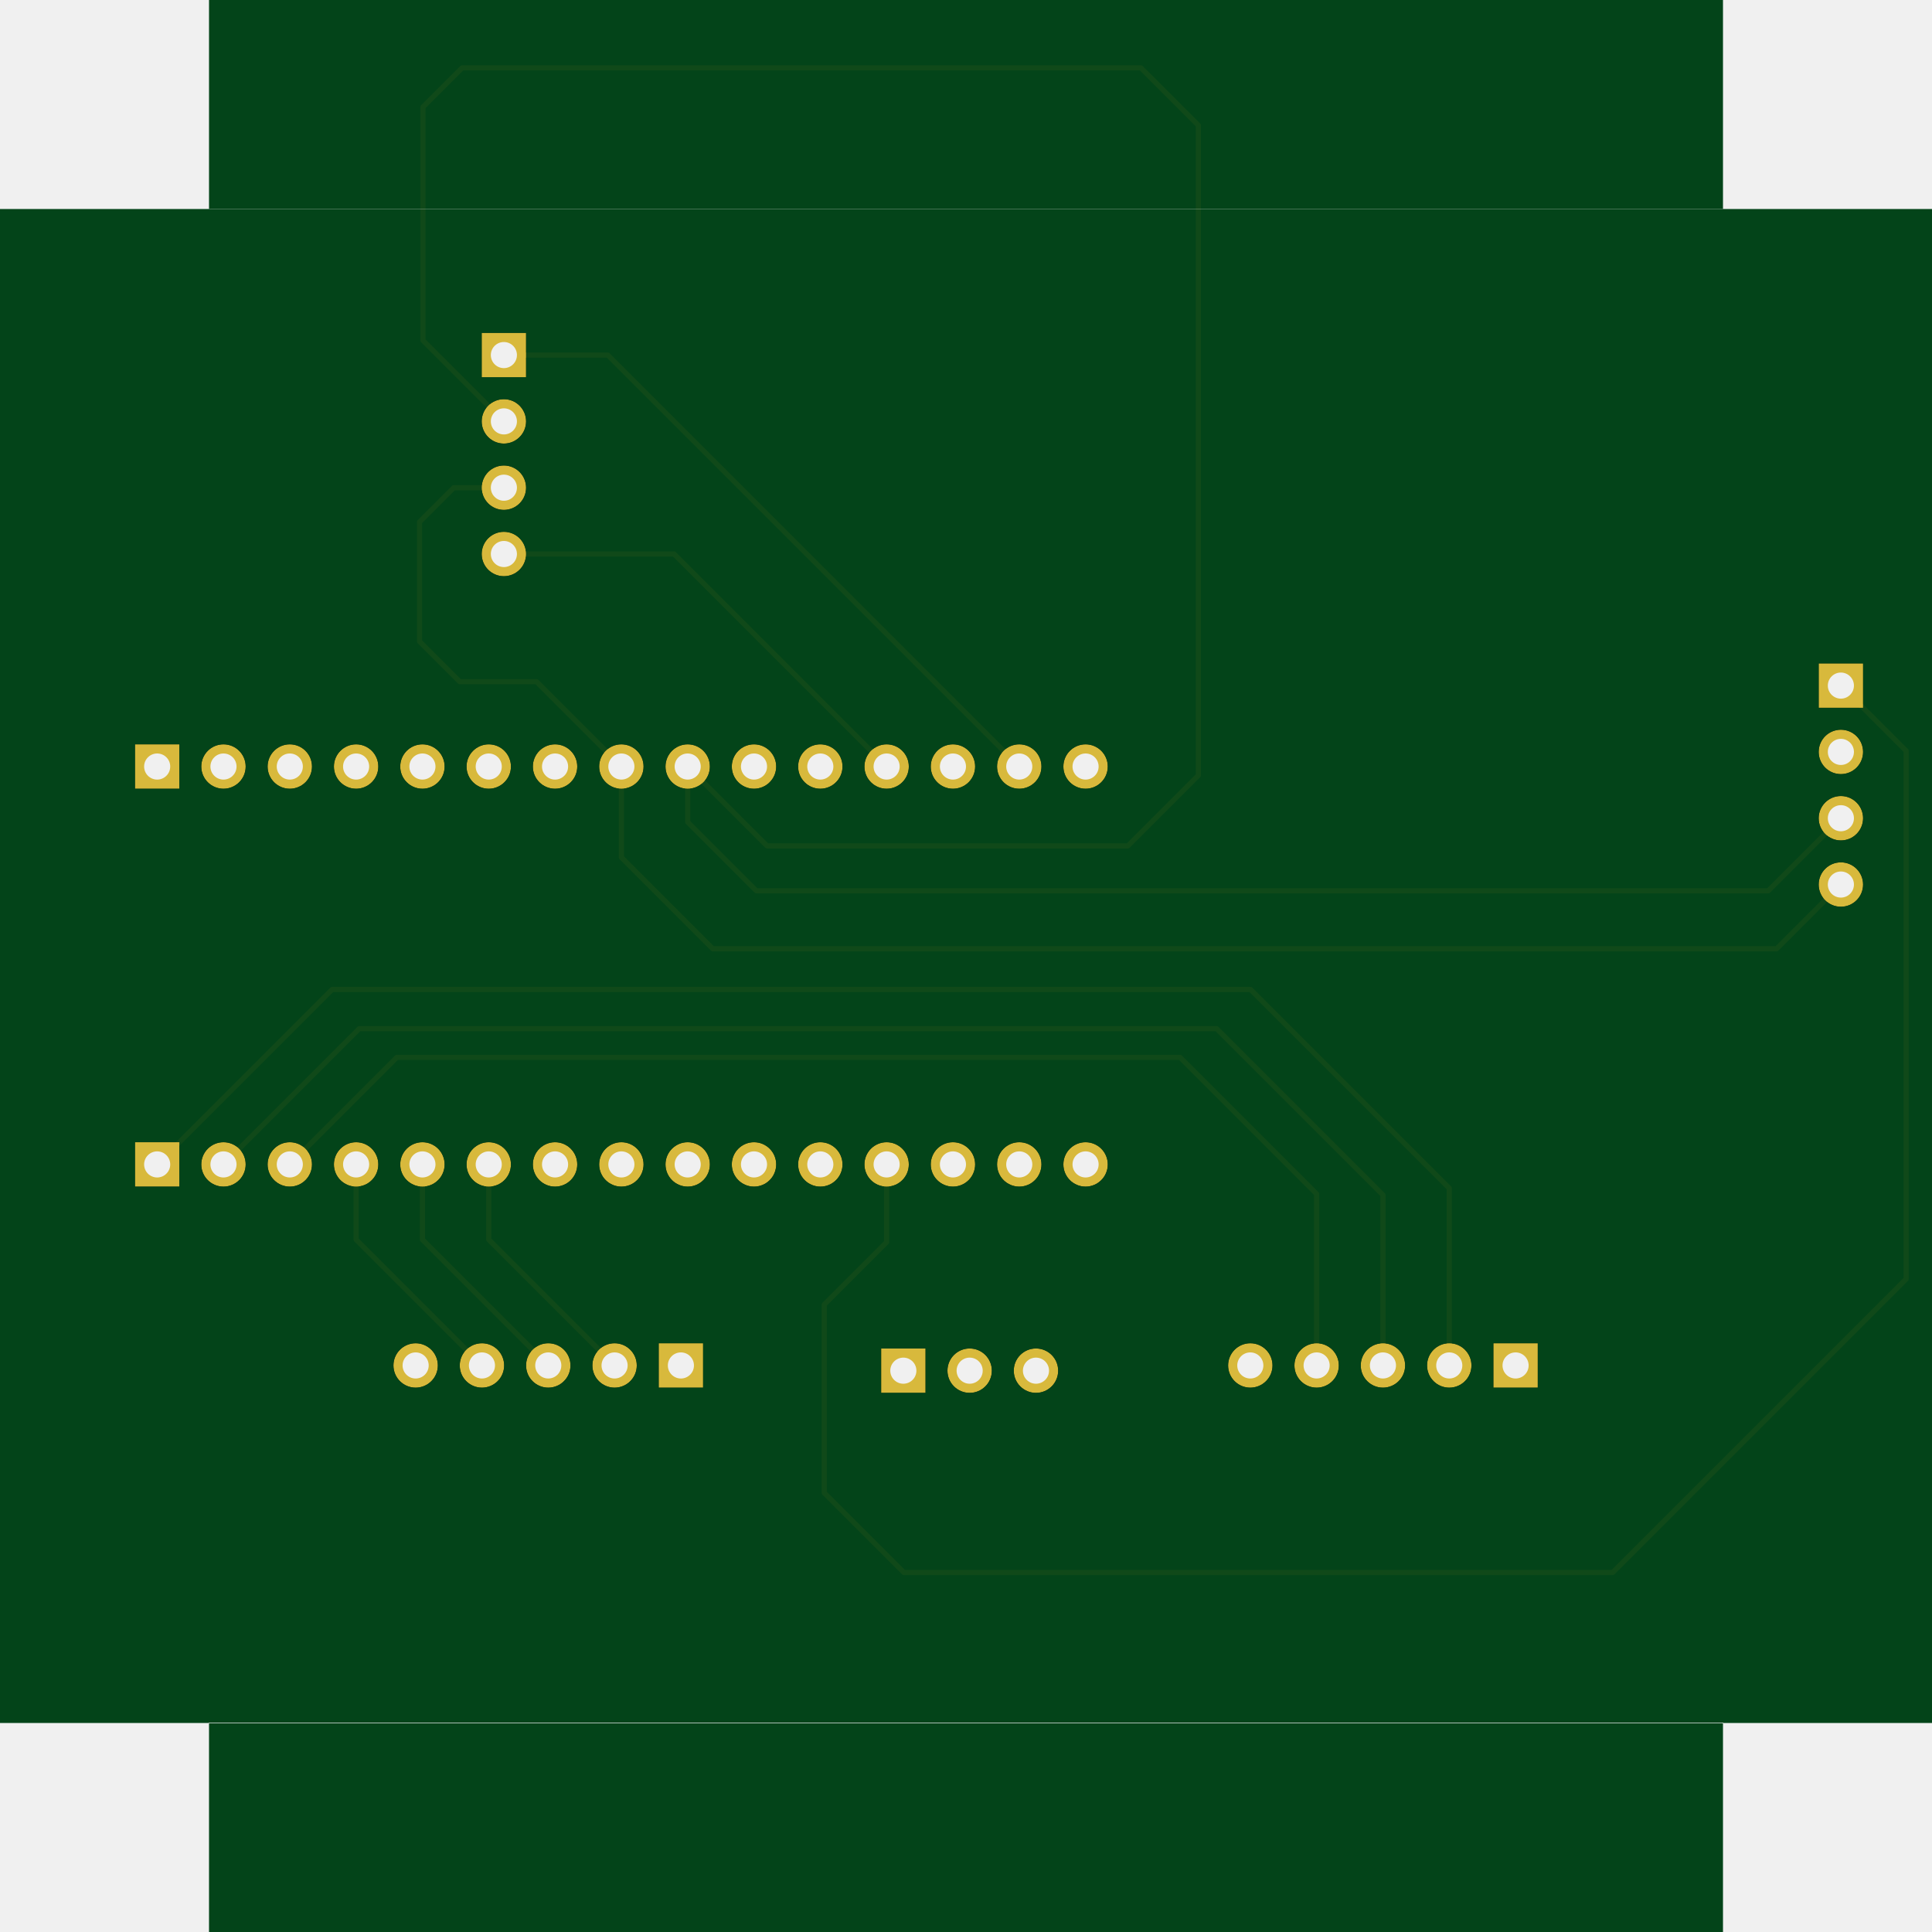
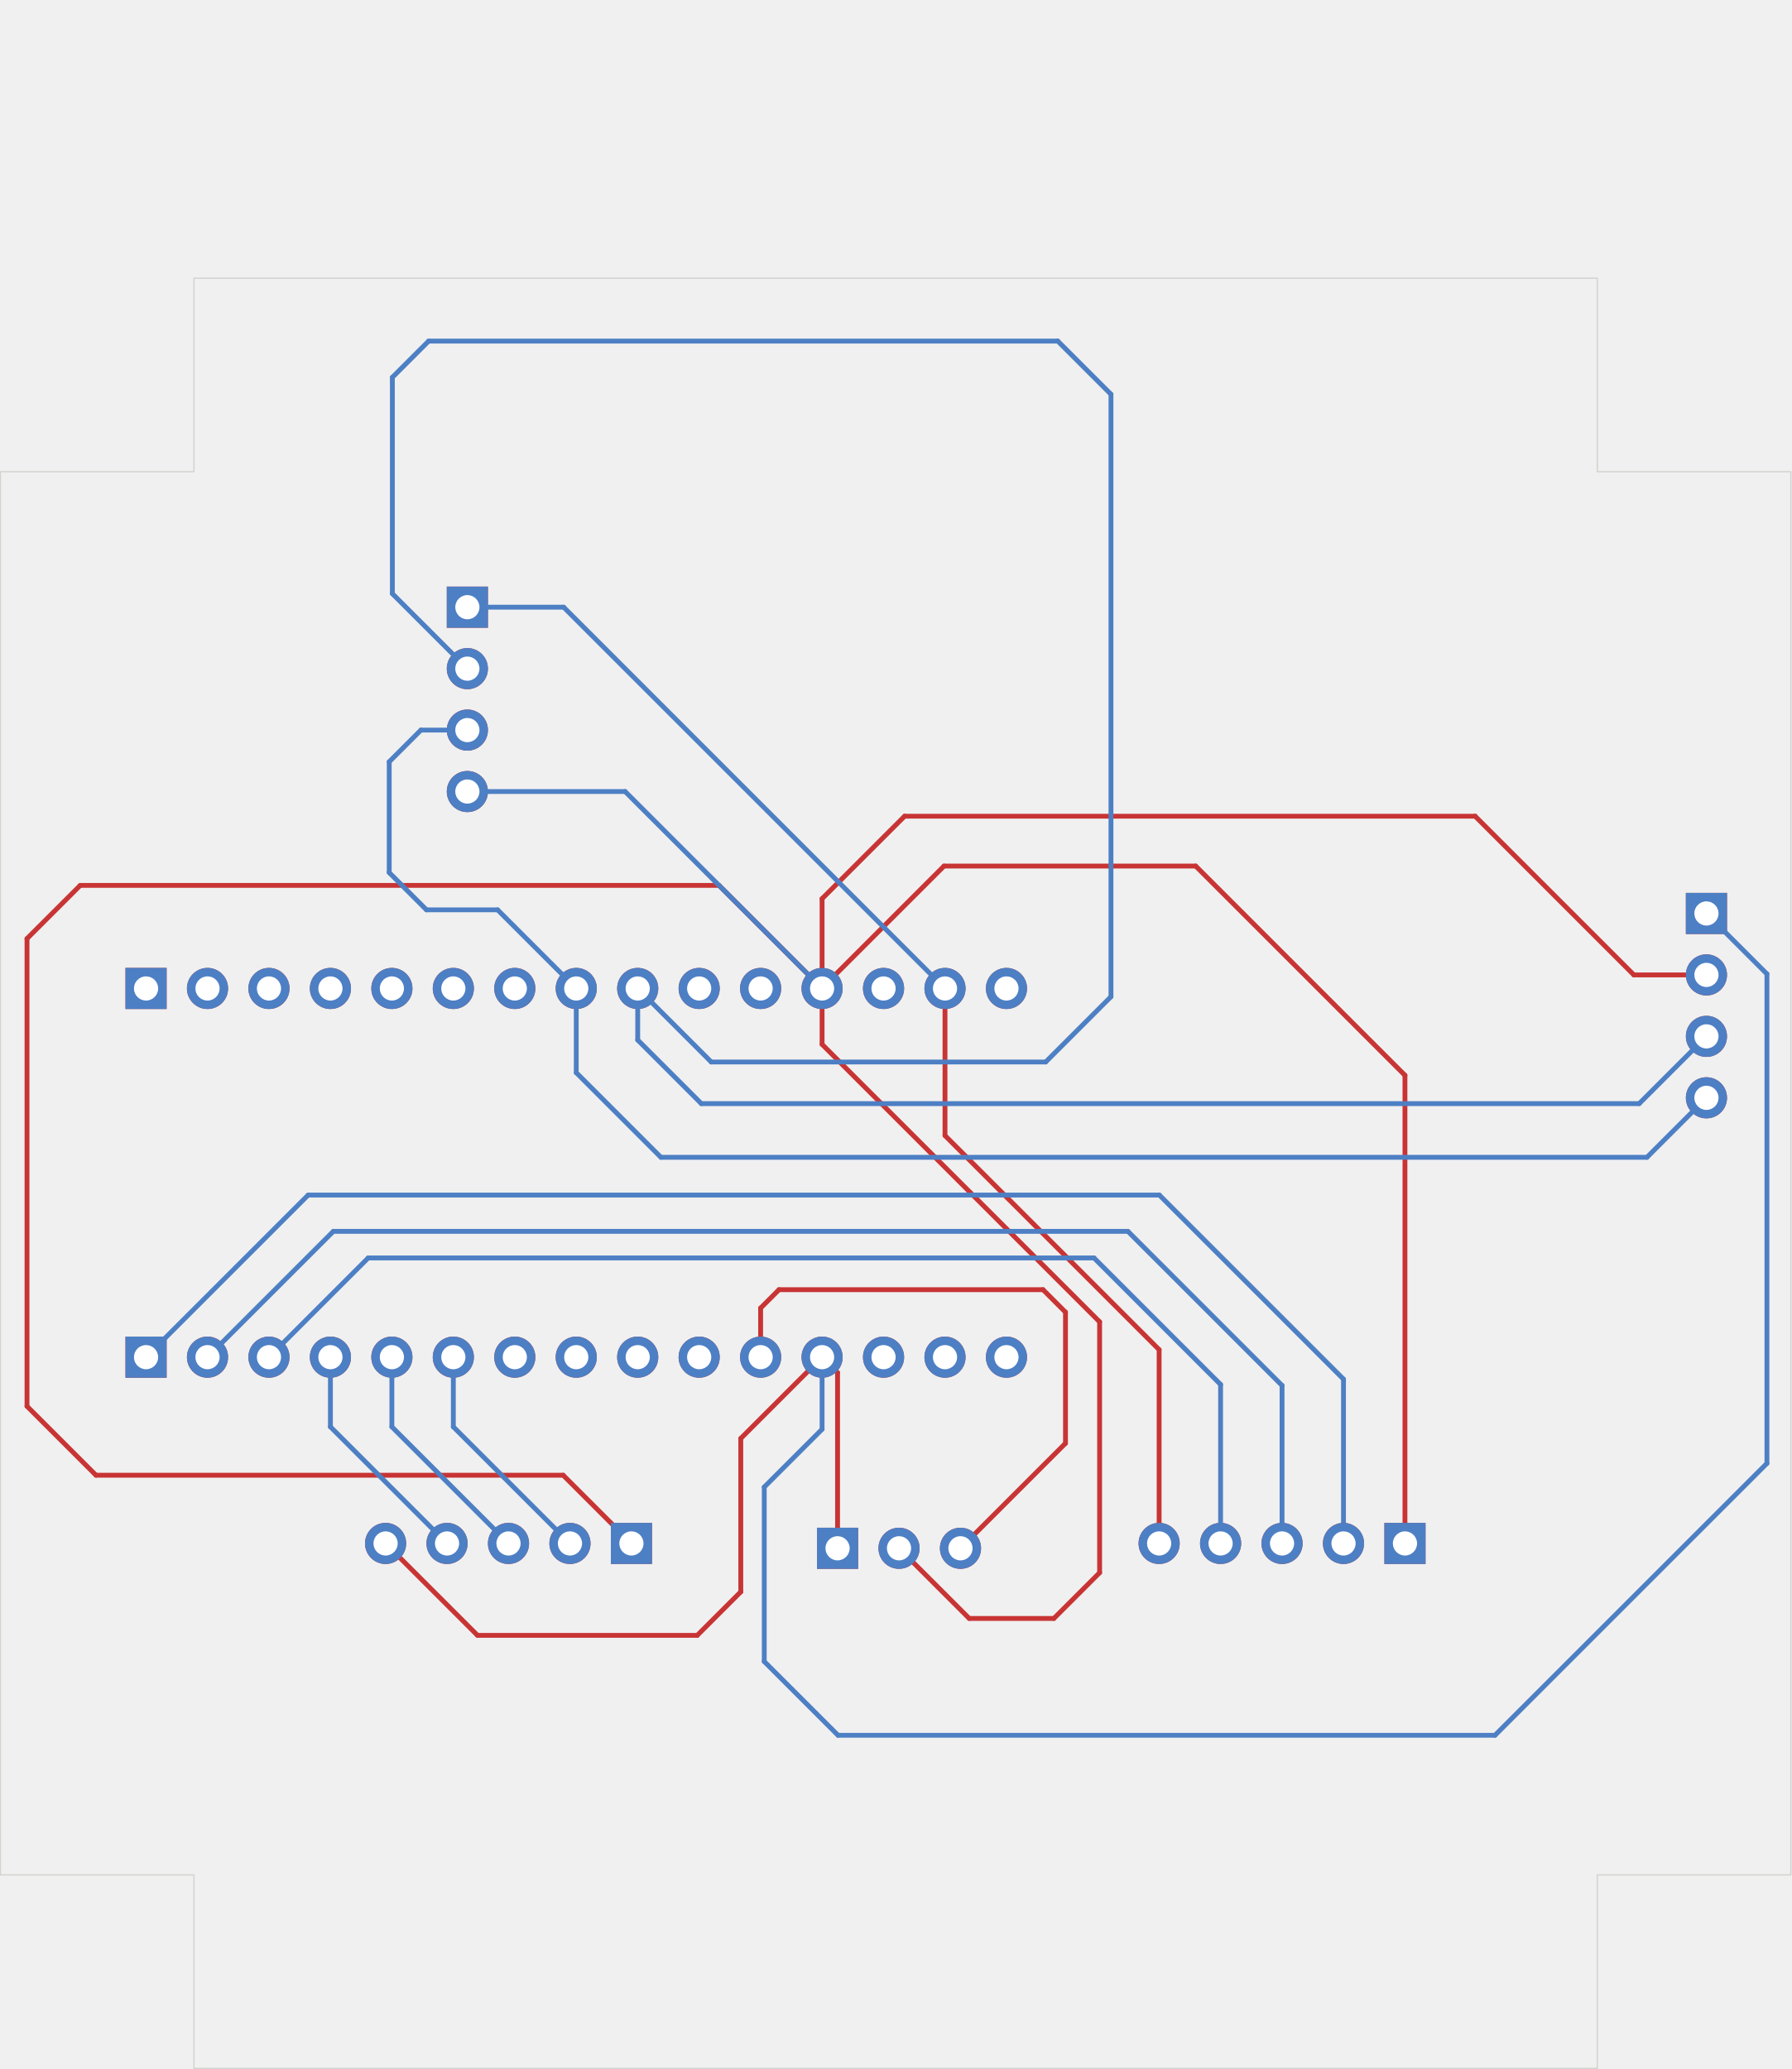
- <svg xmlns="http://www.w3.org/2000/svg" xmlns:xlink="http://www.w3.org/1999/xlink" version="1.1" stroke-linecap="round" stroke-linejoin="round" stroke-width="0" fill-rule="evenodd" clip-rule="evenodd" id="jmi7OaeI9W77_bottom" viewBox="97300 -106900 74000 74000" width="74mm" height="74mm">
-   <defs>
-     <style>.jmi7OaeI9W77_fr4 {color: #1b4420;}
- .jmi7OaeI9W77_cu {color: #a0781a;}
- .jmi7OaeI9W77_cf {color: #d8b93c;}
- .jmi7OaeI9W77_sm {color: #004418; opacity: 0.9;}
- .jmi7OaeI9W77_ss {color: #e9ecef;}
- .jmi7OaeI9W77_sp {color: #000000; opacity: 0;}
- .jmi7OaeI9W77_out {color: #000000;}</style>
-     <rect x="-850" y="-850" width="1700" height="1700" id="OUWnsJLzIVqr_pad-10" />
-     <rect x="-850" y="-850" width="1700" height="1700" rx="850" ry="850" id="OUWnsJLzIVqr_pad-11" />
-     <rect x="-850" y="-850" width="1700" height="1700" id="F_yyERBNEdhV_pad-10" />
-     <rect x="-850" y="-850" width="1700" height="1700" rx="850" ry="850" id="F_yyERBNEdhV_pad-11" />
-     <circle cx="0" cy="0" r="500" id="RN8XjhAKbrBA_pad-1" />
-     <g id="jmi7OaeI9W77_bottom_copper">
-       <use xlink:href="#OUWnsJLzIVqr_pad-10" x="136700" y="-85400" />
-       <use xlink:href="#OUWnsJLzIVqr_pad-11" x="134160" y="-85400" />
-       <use xlink:href="#OUWnsJLzIVqr_pad-11" x="131620" y="-85400" />
-       <use xlink:href="#OUWnsJLzIVqr_pad-10" x="145220" y="-85200" />
-       <use xlink:href="#OUWnsJLzIVqr_pad-11" x="147760" y="-85200" />
-       <use xlink:href="#OUWnsJLzIVqr_pad-11" x="150300" y="-85200" />
-       <use xlink:href="#OUWnsJLzIVqr_pad-11" x="152840" y="-85200" />
-       <use xlink:href="#OUWnsJLzIVqr_pad-11" x="155380" y="-85200" />
-       <use xlink:href="#OUWnsJLzIVqr_pad-10" x="100790" y="-59160" />
-       <use xlink:href="#OUWnsJLzIVqr_pad-11" x="100790" y="-61700" />
-       <use xlink:href="#OUWnsJLzIVqr_pad-11" x="100790" y="-64240" />
-       <use xlink:href="#OUWnsJLzIVqr_pad-11" x="100790" y="-66780" />
-       <use xlink:href="#OUWnsJLzIVqr_pad-10" x="152000" y="-46500" />
-       <use xlink:href="#OUWnsJLzIVqr_pad-11" x="152000" y="-49040" />
-       <use xlink:href="#OUWnsJLzIVqr_pad-11" x="152000" y="-51580" />
-       <use xlink:href="#OUWnsJLzIVqr_pad-11" x="152000" y="-54120" />
-       <use xlink:href="#OUWnsJLzIVqr_pad-10" x="165280" y="-62260" />
-       <use xlink:href="#OUWnsJLzIVqr_pad-11" x="162740" y="-62260" />
-       <use xlink:href="#OUWnsJLzIVqr_pad-11" x="160200" y="-62260" />
-       <use xlink:href="#OUWnsJLzIVqr_pad-11" x="157660" y="-62260" />
-       <use xlink:href="#OUWnsJLzIVqr_pad-11" x="155120" y="-62260" />
-       <use xlink:href="#OUWnsJLzIVqr_pad-11" x="152580" y="-62260" />
-       <use xlink:href="#OUWnsJLzIVqr_pad-11" x="150040" y="-62260" />
-       <use xlink:href="#OUWnsJLzIVqr_pad-11" x="147500" y="-62260" />
-       <use xlink:href="#OUWnsJLzIVqr_pad-11" x="144960" y="-62260" />
-       <use xlink:href="#OUWnsJLzIVqr_pad-11" x="142420" y="-62260" />
-       <use xlink:href="#OUWnsJLzIVqr_pad-11" x="139880" y="-62260" />
-       <use xlink:href="#OUWnsJLzIVqr_pad-11" x="137340" y="-62260" />
-       <use xlink:href="#OUWnsJLzIVqr_pad-11" x="134800" y="-62260" />
-       <use xlink:href="#OUWnsJLzIVqr_pad-11" x="132260" y="-62260" />
-       <use xlink:href="#OUWnsJLzIVqr_pad-11" x="129720" y="-62260" />
-       <use xlink:href="#OUWnsJLzIVqr_pad-10" x="113250" y="-85200" />
-       <use xlink:href="#OUWnsJLzIVqr_pad-11" x="115790" y="-85200" />
-       <use xlink:href="#OUWnsJLzIVqr_pad-11" x="118330" y="-85200" />
-       <use xlink:href="#OUWnsJLzIVqr_pad-11" x="120870" y="-85200" />
-       <use xlink:href="#OUWnsJLzIVqr_pad-11" x="123410" y="-85200" />
-       <use xlink:href="#OUWnsJLzIVqr_pad-10" x="165280" y="-77500" />
-       <use xlink:href="#OUWnsJLzIVqr_pad-11" x="162740" y="-77500" />
-       <use xlink:href="#OUWnsJLzIVqr_pad-11" x="160200" y="-77500" />
-       <use xlink:href="#OUWnsJLzIVqr_pad-11" x="157660" y="-77500" />
-       <use xlink:href="#OUWnsJLzIVqr_pad-11" x="155120" y="-77500" />
-       <use xlink:href="#OUWnsJLzIVqr_pad-11" x="152580" y="-77500" />
-       <use xlink:href="#OUWnsJLzIVqr_pad-11" x="150040" y="-77500" />
-       <use xlink:href="#OUWnsJLzIVqr_pad-11" x="147500" y="-77500" />
-       <use xlink:href="#OUWnsJLzIVqr_pad-11" x="144960" y="-77500" />
-       <use xlink:href="#OUWnsJLzIVqr_pad-11" x="142420" y="-77500" />
-       <use xlink:href="#OUWnsJLzIVqr_pad-11" x="139880" y="-77500" />
-       <use xlink:href="#OUWnsJLzIVqr_pad-11" x="137340" y="-77500" />
-       <use xlink:href="#OUWnsJLzIVqr_pad-11" x="134800" y="-77500" />
-       <use xlink:href="#OUWnsJLzIVqr_pad-11" x="132260" y="-77500" />
-       <use xlink:href="#OUWnsJLzIVqr_pad-11" x="129720" y="-77500" />
-       <path d="M 152000 -54120 145480 -54120 137340 -62260 M 139730 -82870 137340 -80480 M 139730 -90080 139730 -82870 M 148020 -46500 132260 -62260 M 136680 -93130 139730 -90080 M 98290 -61660 98290 -81890 M 109530 -93130 136680 -93130 M 98290 -81890 109530 -93130 M 100790 -59160 98290 -61660 M 152000 -46500 148020 -46500 M 137340 -80480 137340 -77500 M 155100 -37000 153600 -35500 M 155100 -45940 155100 -37000 M 141920 -65300 144960 -62260 144960 -64390 M 128100 -65300 141920 -65300 M 142330 -67020 103570 -67020 M 127600 -35500 125400 -37700 M 144960 -64390 142330 -67020 M 153600 -35500 127600 -35500 M 152000 -49040 155100 -45940 M 125400 -37700 125400 -62600 M 103570 -67020 100790 -64240 M 125400 -62600 128100 -65300 M 103250 -69240 144000 -69240 M 155230 -57470 153690 -59010 M 100790 -66780 103250 -69240 M 144000 -69240 147500 -65740 M 150750 -59010 147500 -62260 M 152000 -51580 153920 -51580 155230 -52890 155230 -57470 M 147500 -65740 147500 -62260 M 153690 -59010 150750 -59010 M 115790 -78410 123400 -70800 M 158580 -70800 165280 -77500 M 123400 -70800 158580 -70800 M 115790 -85200 115790 -78410 M 124700 -72300 157540 -72300 162740 -77500 M 118330 -85200 118330 -78670 124700 -72300 M 120870 -85200 120870 -78630 M 156100 -73400 160200 -77500 M 120870 -78630 126100 -73400 156100 -73400 M 157660 -80380 157660 -77500 M 152840 -85200 157660 -80380 M 155120 -80380 155120 -77500 M 150300 -85200 155120 -80380 M 152580 -80380 152580 -77500 M 147760 -85200 152580 -80380" fill="none" stroke-width="200" />
-     </g>
-     <g id="jmi7OaeI9W77_bottom_soldermask">
-       <use xlink:href="#F_yyERBNEdhV_pad-10" x="136700" y="-85400" />
-       <use xlink:href="#F_yyERBNEdhV_pad-11" x="134160" y="-85400" />
-       <use xlink:href="#F_yyERBNEdhV_pad-11" x="131620" y="-85400" />
-       <use xlink:href="#F_yyERBNEdhV_pad-10" x="145220" y="-85200" />
-       <use xlink:href="#F_yyERBNEdhV_pad-11" x="147760" y="-85200" />
-       <use xlink:href="#F_yyERBNEdhV_pad-11" x="150300" y="-85200" />
-       <use xlink:href="#F_yyERBNEdhV_pad-11" x="152840" y="-85200" />
-       <use xlink:href="#F_yyERBNEdhV_pad-11" x="155380" y="-85200" />
-       <use xlink:href="#F_yyERBNEdhV_pad-10" x="100790" y="-59160" />
-       <use xlink:href="#F_yyERBNEdhV_pad-11" x="100790" y="-61700" />
-       <use xlink:href="#F_yyERBNEdhV_pad-11" x="100790" y="-64240" />
-       <use xlink:href="#F_yyERBNEdhV_pad-11" x="100790" y="-66780" />
-       <use xlink:href="#F_yyERBNEdhV_pad-10" x="152000" y="-46500" />
-       <use xlink:href="#F_yyERBNEdhV_pad-11" x="152000" y="-49040" />
-       <use xlink:href="#F_yyERBNEdhV_pad-11" x="152000" y="-51580" />
-       <use xlink:href="#F_yyERBNEdhV_pad-11" x="152000" y="-54120" />
-       <use xlink:href="#F_yyERBNEdhV_pad-10" x="165280" y="-62260" />
-       <use xlink:href="#F_yyERBNEdhV_pad-11" x="162740" y="-62260" />
-       <use xlink:href="#F_yyERBNEdhV_pad-11" x="160200" y="-62260" />
-       <use xlink:href="#F_yyERBNEdhV_pad-11" x="157660" y="-62260" />
-       <use xlink:href="#F_yyERBNEdhV_pad-11" x="155120" y="-62260" />
-       <use xlink:href="#F_yyERBNEdhV_pad-11" x="152580" y="-62260" />
-       <use xlink:href="#F_yyERBNEdhV_pad-11" x="150040" y="-62260" />
-       <use xlink:href="#F_yyERBNEdhV_pad-11" x="147500" y="-62260" />
-       <use xlink:href="#F_yyERBNEdhV_pad-11" x="144960" y="-62260" />
-       <use xlink:href="#F_yyERBNEdhV_pad-11" x="142420" y="-62260" />
-       <use xlink:href="#F_yyERBNEdhV_pad-11" x="139880" y="-62260" />
-       <use xlink:href="#F_yyERBNEdhV_pad-11" x="137340" y="-62260" />
-       <use xlink:href="#F_yyERBNEdhV_pad-11" x="134800" y="-62260" />
-       <use xlink:href="#F_yyERBNEdhV_pad-11" x="132260" y="-62260" />
-       <use xlink:href="#F_yyERBNEdhV_pad-11" x="129720" y="-62260" />
-       <use xlink:href="#F_yyERBNEdhV_pad-10" x="113250" y="-85200" />
-       <use xlink:href="#F_yyERBNEdhV_pad-11" x="115790" y="-85200" />
-       <use xlink:href="#F_yyERBNEdhV_pad-11" x="118330" y="-85200" />
-       <use xlink:href="#F_yyERBNEdhV_pad-11" x="120870" y="-85200" />
-       <use xlink:href="#F_yyERBNEdhV_pad-11" x="123410" y="-85200" />
-       <use xlink:href="#F_yyERBNEdhV_pad-10" x="165280" y="-77500" />
-       <use xlink:href="#F_yyERBNEdhV_pad-11" x="162740" y="-77500" />
-       <use xlink:href="#F_yyERBNEdhV_pad-11" x="160200" y="-77500" />
-       <use xlink:href="#F_yyERBNEdhV_pad-11" x="157660" y="-77500" />
-       <use xlink:href="#F_yyERBNEdhV_pad-11" x="155120" y="-77500" />
-       <use xlink:href="#F_yyERBNEdhV_pad-11" x="152580" y="-77500" />
-       <use xlink:href="#F_yyERBNEdhV_pad-11" x="150040" y="-77500" />
-       <use xlink:href="#F_yyERBNEdhV_pad-11" x="147500" y="-77500" />
-       <use xlink:href="#F_yyERBNEdhV_pad-11" x="144960" y="-77500" />
-       <use xlink:href="#F_yyERBNEdhV_pad-11" x="142420" y="-77500" />
-       <use xlink:href="#F_yyERBNEdhV_pad-11" x="139880" y="-77500" />
-       <use xlink:href="#F_yyERBNEdhV_pad-11" x="137340" y="-77500" />
-       <use xlink:href="#F_yyERBNEdhV_pad-11" x="134800" y="-77500" />
-       <use xlink:href="#F_yyERBNEdhV_pad-11" x="132260" y="-77500" />
-       <use xlink:href="#F_yyERBNEdhV_pad-11" x="129720" y="-77500" />
-     </g>
-     <g id="jmi7OaeI9W77_bottom_drill1">
-       <use xlink:href="#RN8XjhAKbrBA_pad-1" x="100790" y="-59160" />
-       <use xlink:href="#RN8XjhAKbrBA_pad-1" x="100790" y="-61700" />
-       <use xlink:href="#RN8XjhAKbrBA_pad-1" x="100790" y="-64240" />
-       <use xlink:href="#RN8XjhAKbrBA_pad-1" x="100790" y="-66780" />
-       <use xlink:href="#RN8XjhAKbrBA_pad-1" x="113250" y="-85200" />
-       <use xlink:href="#RN8XjhAKbrBA_pad-1" x="115790" y="-85200" />
-       <use xlink:href="#RN8XjhAKbrBA_pad-1" x="118330" y="-85200" />
-       <use xlink:href="#RN8XjhAKbrBA_pad-1" x="120870" y="-85200" />
-       <use xlink:href="#RN8XjhAKbrBA_pad-1" x="123410" y="-85200" />
-       <use xlink:href="#RN8XjhAKbrBA_pad-1" x="129720" y="-62260" />
-       <use xlink:href="#RN8XjhAKbrBA_pad-1" x="129720" y="-77500" />
-       <use xlink:href="#RN8XjhAKbrBA_pad-1" x="131620" y="-85400" />
-       <use xlink:href="#RN8XjhAKbrBA_pad-1" x="132260" y="-62260" />
-       <use xlink:href="#RN8XjhAKbrBA_pad-1" x="132260" y="-77500" />
-       <use xlink:href="#RN8XjhAKbrBA_pad-1" x="134160" y="-85400" />
-       <use xlink:href="#RN8XjhAKbrBA_pad-1" x="134800" y="-62260" />
-       <use xlink:href="#RN8XjhAKbrBA_pad-1" x="134800" y="-77500" />
-       <use xlink:href="#RN8XjhAKbrBA_pad-1" x="136700" y="-85400" />
-       <use xlink:href="#RN8XjhAKbrBA_pad-1" x="137340" y="-62260" />
-       <use xlink:href="#RN8XjhAKbrBA_pad-1" x="137340" y="-77500" />
-       <use xlink:href="#RN8XjhAKbrBA_pad-1" x="139880" y="-62260" />
-       <use xlink:href="#RN8XjhAKbrBA_pad-1" x="139880" y="-77500" />
-       <use xlink:href="#RN8XjhAKbrBA_pad-1" x="142420" y="-62260" />
-       <use xlink:href="#RN8XjhAKbrBA_pad-1" x="142420" y="-77500" />
-       <use xlink:href="#RN8XjhAKbrBA_pad-1" x="144960" y="-62260" />
-       <use xlink:href="#RN8XjhAKbrBA_pad-1" x="144960" y="-77500" />
-       <use xlink:href="#RN8XjhAKbrBA_pad-1" x="145220" y="-85200" />
-       <use xlink:href="#RN8XjhAKbrBA_pad-1" x="147500" y="-62260" />
-       <use xlink:href="#RN8XjhAKbrBA_pad-1" x="147500" y="-77500" />
-       <use xlink:href="#RN8XjhAKbrBA_pad-1" x="147760" y="-85200" />
-       <use xlink:href="#RN8XjhAKbrBA_pad-1" x="150040" y="-62260" />
-       <use xlink:href="#RN8XjhAKbrBA_pad-1" x="150040" y="-77500" />
-       <use xlink:href="#RN8XjhAKbrBA_pad-1" x="150300" y="-85200" />
-       <use xlink:href="#RN8XjhAKbrBA_pad-1" x="152000" y="-46500" />
-       <use xlink:href="#RN8XjhAKbrBA_pad-1" x="152000" y="-49040" />
-       <use xlink:href="#RN8XjhAKbrBA_pad-1" x="152000" y="-51580" />
-       <use xlink:href="#RN8XjhAKbrBA_pad-1" x="152000" y="-54120" />
-       <use xlink:href="#RN8XjhAKbrBA_pad-1" x="152580" y="-62260" />
-       <use xlink:href="#RN8XjhAKbrBA_pad-1" x="152580" y="-77500" />
-       <use xlink:href="#RN8XjhAKbrBA_pad-1" x="152840" y="-85200" />
-       <use xlink:href="#RN8XjhAKbrBA_pad-1" x="155120" y="-62260" />
-       <use xlink:href="#RN8XjhAKbrBA_pad-1" x="155120" y="-77500" />
-       <use xlink:href="#RN8XjhAKbrBA_pad-1" x="155380" y="-85200" />
-       <use xlink:href="#RN8XjhAKbrBA_pad-1" x="157660" y="-62260" />
-       <use xlink:href="#RN8XjhAKbrBA_pad-1" x="157660" y="-77500" />
-       <use xlink:href="#RN8XjhAKbrBA_pad-1" x="160200" y="-62260" />
-       <use xlink:href="#RN8XjhAKbrBA_pad-1" x="160200" y="-77500" />
-       <use xlink:href="#RN8XjhAKbrBA_pad-1" x="162740" y="-62260" />
-       <use xlink:href="#RN8XjhAKbrBA_pad-1" x="162740" y="-77500" />
-       <use xlink:href="#RN8XjhAKbrBA_pad-1" x="165280" y="-62260" />
-       <use xlink:href="#RN8XjhAKbrBA_pad-1" x="165280" y="-77500" />
-     </g>
-     <clipPath id="jmi7OaeI9W77_bottom_outline">
-       <path d="M 163300 -40900 171300 -40900 171300 -98900 163300 -98900 163300 -106900 105300 -106900 105300 -98900 97300 -98900 97300 -40900 105300 -40900 105300 -32900 163300 -32900 163300 -40900" fill="none" stroke-width="50" />
-     </clipPath>
-     <mask id="jmi7OaeI9W77_bottom_mech-mask">
-       <g fill="#000" stroke="#000">
-         <rect x="97300" y="-106900" width="74000" height="74000" fill="#fff" />
-         <use xlink:href="#jmi7OaeI9W77_bottom_drill1" />
-       </g>
-     </mask>
-     <mask id="jmi7OaeI9W77_bottom_cf-mask">
-       <g fill="#fff" stroke="#fff">
-         <use xlink:href="#jmi7OaeI9W77_bottom_soldermask" />
-       </g>
-     </mask>
-     <mask id="jmi7OaeI9W77_bottom_sm-mask">
-       <g fill="#000" stroke="#000">
-         <rect x="97300" y="-106900" width="74000" height="74000" fill="#fff" />
-         <use xlink:href="#jmi7OaeI9W77_bottom_soldermask" />
-       </g>
-     </mask>
-   </defs>
-   <g transform="translate(0,-139800) scale(1,-1)">
-     <g mask="url(#jmi7OaeI9W77_bottom_mech-mask)" clip-path="url(#jmi7OaeI9W77_bottom_outline)" transform="translate(268600,0) scale(-1,1)">
-       <rect x="97300" y="-106900" width="74000" height="74000" fill="currentColor" class="jmi7OaeI9W77_fr4" />
-       <use xlink:href="#jmi7OaeI9W77_bottom_copper" fill="currentColor" stroke="currentColor" class="jmi7OaeI9W77_cu" />
-       <use xlink:href="#jmi7OaeI9W77_bottom_copper" fill="currentColor" stroke="currentColor" class="jmi7OaeI9W77_cf" mask="url(#jmi7OaeI9W77_bottom_cf-mask)" />
-       <g mask="url(#jmi7OaeI9W77_bottom_sm-mask)">
-         <rect x="97300" y="-106900" width="74000" height="74000" fill="currentColor" class="jmi7OaeI9W77_sm" />
-       </g>
-     </g>
+ <svg xmlns="http://www.w3.org/2000/svg" version="1.1" width="74.041mm" height="85.522mm" viewBox="0 0 74.041 85.522">
+   <g style="fill:#000000; fill-opacity:1;stroke:#000000; stroke-opacity:1; stroke-linecap:round; stroke-linejoin:round;" transform="translate(0 0) scale(1 1)">
+     <path style="fill:#C83434; fill-opacity:1; stroke:none;fill-rule:evenodd;" d="M 35.466,63.148 33.766,63.148 33.766,64.848 35.466,64.848 Z" />
+   </g>
+   <g style="fill:#C83434; fill-opacity:1; stroke:none;">
+     <circle cx="37.156" cy="63.998" r="0.85" />
+     <circle cx="39.696" cy="63.998" r="0.85" />
+     <path style="fill:#C83434; fill-opacity:1; stroke:none;fill-rule:evenodd;" d="M 25.246,64.648 26.946,64.648 26.946,62.948 25.246,62.948 Z" />
+     <circle cx="23.556" cy="63.798" r="0.85" />
+     <circle cx="21.016" cy="63.798" r="0.85" />
+     <circle cx="18.476" cy="63.798" r="0.85" />
+     <circle cx="15.936" cy="63.798" r="0.85" />
+     <path style="fill:#C83434; fill-opacity:1; stroke:none;fill-rule:evenodd;" d="M 71.376,38.608 71.376,36.908 69.676,36.908 69.676,38.608 Z" />
+     <circle cx="70.526" cy="40.298" r="0.85" />
+     <circle cx="70.526" cy="42.838" r="0.85" />
+     <circle cx="70.526" cy="45.378" r="0.85" />
+     <path style="fill:#C83434; fill-opacity:1; stroke:none;fill-rule:evenodd;" d="M 20.166,25.948 20.166,24.248 18.466,24.248 18.466,25.948 Z" />
+     <circle cx="19.316" cy="27.638" r="0.85" />
+     <circle cx="19.316" cy="30.178" r="0.85" />
+     <circle cx="19.316" cy="32.718" r="0.85" />
+     <path style="fill:#C83434; fill-opacity:1; stroke:none;fill-rule:evenodd;" d="M 6.886,40.008 5.186,40.008 5.186,41.708 6.886,41.708 Z" />
+     <circle cx="8.576" cy="40.858" r="0.85" />
+     <circle cx="11.116" cy="40.858" r="0.85" />
+     <circle cx="13.656" cy="40.858" r="0.85" />
+     <circle cx="16.196" cy="40.858" r="0.85" />
+     <circle cx="18.736" cy="40.858" r="0.85" />
+     <circle cx="21.276" cy="40.858" r="0.85" />
+     <circle cx="23.816" cy="40.858" r="0.85" />
+     <circle cx="26.356" cy="40.858" r="0.85" />
+     <circle cx="28.896" cy="40.858" r="0.85" />
+     <circle cx="31.436" cy="40.858" r="0.85" />
+     <circle cx="33.976" cy="40.858" r="0.85" />
+     <circle cx="36.516" cy="40.858" r="0.85" />
+     <circle cx="39.056" cy="40.858" r="0.85" />
+     <circle cx="41.596" cy="40.858" r="0.85" />
+     <path style="fill:#C83434; fill-opacity:1; stroke:none;fill-rule:evenodd;" d="M 57.216,64.648 58.916,64.648 58.916,62.948 57.216,62.948 Z" />
+     <circle cx="55.526" cy="63.798" r="0.85" />
+     <circle cx="52.986" cy="63.798" r="0.85" />
+     <circle cx="50.446" cy="63.798" r="0.85" />
+     <circle cx="47.906" cy="63.798" r="0.85" />
+     <path style="fill:#C83434; fill-opacity:1; stroke:none;fill-rule:evenodd;" d="M 6.886,55.248 5.186,55.248 5.186,56.948 6.886,56.948 Z" />
+     <circle cx="8.576" cy="56.098" r="0.85" />
+     <circle cx="11.116" cy="56.098" r="0.85" />
+     <circle cx="13.656" cy="56.098" r="0.85" />
+     <circle cx="16.196" cy="56.098" r="0.85" />
+     <circle cx="18.736" cy="56.098" r="0.85" />
+     <circle cx="21.276" cy="56.098" r="0.85" />
+     <circle cx="23.816" cy="56.098" r="0.85" />
+     <circle cx="26.356" cy="56.098" r="0.85" />
+     <circle cx="28.896" cy="56.098" r="0.85" />
+     <circle cx="31.436" cy="56.098" r="0.85" />
+     <circle cx="33.976" cy="56.098" r="0.85" />
+     <circle cx="36.516" cy="56.098" r="0.85" />
+     <circle cx="39.056" cy="56.098" r="0.85" />
+     <circle cx="41.596" cy="56.098" r="0.85" />
+   </g>
+   <g style="fill:none;  stroke:#C83434; stroke-width:0.2; stroke-opacity:1;  stroke-linecap:round; stroke-linejoin:round;">
+     <path d="M37.156 63.998 L40.056 66.898 " />
+     <path d="M60.966 33.738 L37.386 33.738 " />
+     <path d="M33.976 43.168 L33.976 40.858 " />
+     <path d="M43.556 66.898 L45.446 65.008 " />
+     <path d="M45.446 65.008 L45.446 54.638 " />
+     <path d="M58.066 44.448 L49.416 35.798 " />
+     <path d="M3.966 60.978 L23.276 60.978 " />
+     <path d="M1.116 58.128 L3.966 60.978 " />
+     <path d="M39.016 35.798 L33.976 40.838 " />
+     <path d="M45.446 54.638 L33.976 43.168 " />
+     <path d="M37.386 33.738 L33.976 37.148 " />
+     <path d="M58.066 63.798 L58.066 44.448 " />
+     <path d="M23.276 60.978 L26.096 63.798 " />
+     <path d="M33.976 40.838 L33.976 40.858 " />
+     <path d="M29.716 36.598 L3.316 36.598 " />
+     <path d="M70.526 40.298 L67.526 40.298 " />
+     <path d="M40.056 66.898 L43.556 66.898 " />
+     <path d="M1.116 38.798 L1.116 58.128 " />
+     <path d="M49.416 35.798 L39.016 35.798 " />
+     <path d="M33.976 40.858 L29.716 36.598 " />
+     <path d="M67.526 40.298 L60.966 33.738 " />
+     <path d="M33.976 37.148 L33.976 40.858 " />
+     <path d="M3.316 36.598 L1.116 38.798 " />
+     <path d="M19.736 67.598 L15.936 63.798 " />
+     <path d="M34.616 63.998 L34.616 56.738 " />
+     <path d="M47.906 63.798 L47.906 55.788 " />
+     <path d="M47.906 55.788 L39.056 46.938 " />
+     <path d="M30.616 59.458 L33.976 56.098 " />
+     <path d="M34.616 56.738 L33.976 56.098 " />
+     <path d="M39.056 46.938 L39.056 40.858 " />
+     <path d="M30.616 65.798 L30.616 59.458 " />
+     <path d="M28.816 67.598 L19.736 67.598 " />
+     <path d="M28.816 67.598 L30.616 65.798 " />
+     <path d="M43.106 53.308 L32.196 53.308 " />
+     <path d="M44.036 54.238 L43.106 53.308 " />
+     <path d="M44.036 59.658 L44.036 54.238 " />
+     <path d="M31.436 54.068 L31.436 56.098 " />
+     <path d="M32.196 53.308 L31.436 54.068 " />
+     <path d="M39.696 63.998 L44.036 59.658 " />
+     <path style="fill:#4D7FC4; fill-opacity:1; stroke:none;fill-rule:evenodd;" d="M 35.466,63.148 33.766,63.148 33.766,64.848 35.466,64.848 Z" />
+   </g>
+   <g style="fill:#4D7FC4; fill-opacity:1; stroke:none;">
+     <circle cx="37.156" cy="63.998" r="0.85" />
+     <circle cx="39.696" cy="63.998" r="0.85" />
+     <path style="fill:#4D7FC4; fill-opacity:1; stroke:none;fill-rule:evenodd;" d="M 25.246,64.648 26.946,64.648 26.946,62.948 25.246,62.948 Z" />
+     <circle cx="23.556" cy="63.798" r="0.85" />
+     <circle cx="21.016" cy="63.798" r="0.85" />
+     <circle cx="18.476" cy="63.798" r="0.85" />
+     <circle cx="15.936" cy="63.798" r="0.85" />
+     <path style="fill:#4D7FC4; fill-opacity:1; stroke:none;fill-rule:evenodd;" d="M 71.376,38.608 71.376,36.908 69.676,36.908 69.676,38.608 Z" />
+     <circle cx="70.526" cy="40.298" r="0.85" />
+     <circle cx="70.526" cy="42.838" r="0.85" />
+     <circle cx="70.526" cy="45.378" r="0.85" />
+     <path style="fill:#4D7FC4; fill-opacity:1; stroke:none;fill-rule:evenodd;" d="M 20.166,25.948 20.166,24.248 18.466,24.248 18.466,25.948 Z" />
+     <circle cx="19.316" cy="27.638" r="0.85" />
+     <circle cx="19.316" cy="30.178" r="0.85" />
+     <circle cx="19.316" cy="32.718" r="0.85" />
+     <path style="fill:#4D7FC4; fill-opacity:1; stroke:none;fill-rule:evenodd;" d="M 6.886,40.008 5.186,40.008 5.186,41.708 6.886,41.708 Z" />
+     <circle cx="8.576" cy="40.858" r="0.85" />
+     <circle cx="11.116" cy="40.858" r="0.85" />
+     <circle cx="13.656" cy="40.858" r="0.85" />
+     <circle cx="16.196" cy="40.858" r="0.85" />
+     <circle cx="18.736" cy="40.858" r="0.85" />
+     <circle cx="21.276" cy="40.858" r="0.85" />
+     <circle cx="23.816" cy="40.858" r="0.85" />
+     <circle cx="26.356" cy="40.858" r="0.85" />
+     <circle cx="28.896" cy="40.858" r="0.85" />
+     <circle cx="31.436" cy="40.858" r="0.85" />
+     <circle cx="33.976" cy="40.858" r="0.85" />
+     <circle cx="36.516" cy="40.858" r="0.85" />
+     <circle cx="39.056" cy="40.858" r="0.85" />
+     <circle cx="41.596" cy="40.858" r="0.85" />
+     <path style="fill:#4D7FC4; fill-opacity:1; stroke:none;fill-rule:evenodd;" d="M 57.216,64.648 58.916,64.648 58.916,62.948 57.216,62.948 Z" />
+     <circle cx="55.526" cy="63.798" r="0.85" />
+     <circle cx="52.986" cy="63.798" r="0.85" />
+     <circle cx="50.446" cy="63.798" r="0.85" />
+     <circle cx="47.906" cy="63.798" r="0.85" />
+     <path style="fill:#4D7FC4; fill-opacity:1; stroke:none;fill-rule:evenodd;" d="M 6.886,55.248 5.186,55.248 5.186,56.948 6.886,56.948 Z" />
+     <circle cx="8.576" cy="56.098" r="0.85" />
+     <circle cx="11.116" cy="56.098" r="0.85" />
+     <circle cx="13.656" cy="56.098" r="0.85" />
+     <circle cx="16.196" cy="56.098" r="0.85" />
+     <circle cx="18.736" cy="56.098" r="0.85" />
+     <circle cx="21.276" cy="56.098" r="0.85" />
+     <circle cx="23.816" cy="56.098" r="0.85" />
+     <circle cx="26.356" cy="56.098" r="0.85" />
+     <circle cx="28.896" cy="56.098" r="0.85" />
+     <circle cx="31.436" cy="56.098" r="0.85" />
+     <circle cx="33.976" cy="56.098" r="0.85" />
+     <circle cx="36.516" cy="56.098" r="0.85" />
+     <circle cx="39.056" cy="56.098" r="0.85" />
+     <circle cx="41.596" cy="56.098" r="0.85" />
+   </g>
+   <g style="fill:none;  stroke:#4D7FC4; stroke-width:0.2; stroke-opacity:1;  stroke-linecap:round; stroke-linejoin:round;">
+     <path d="M19.316 32.718 L25.836 32.718 " />
+     <path d="M25.836 32.718 L33.976 40.858 " />
+     <path d="M31.586 61.468 L33.976 59.078 " />
+     <path d="M31.586 68.678 L31.586 61.468 " />
+     <path d="M23.296 25.098 L39.056 40.858 " />
+     <path d="M34.636 71.728 L31.586 68.678 " />
+     <path d="M73.026 40.258 L73.026 60.488 " />
+     <path d="M61.786 71.728 L34.636 71.728 " />
+     <path d="M73.026 60.488 L61.786 71.728 " />
+     <path d="M70.526 37.758 L73.026 40.258 " />
+     <path d="M19.316 25.098 L23.296 25.098 " />
+     <path d="M33.976 59.078 L33.976 56.098 " />
+     <path d="M16.216 15.598 L17.716 14.098 " />
+     <path d="M16.216 24.538 L16.216 15.598 " />
+     <path d="M29.396 43.898 L26.356 40.858 " />
+     <path d="M26.356 40.858 L26.356 42.988 " />
+     <path d="M43.216 43.898 L29.396 43.898 " />
+     <path d="M28.986 45.618 L67.746 45.618 " />
+     <path d="M43.716 14.098 L45.916 16.298 " />
+     <path d="M26.356 42.988 L28.986 45.618 " />
+     <path d="M17.716 14.098 L43.716 14.098 " />
+     <path d="M19.316 27.638 L16.216 24.538 " />
+     <path d="M45.916 16.298 L45.916 41.198 " />
+     <path d="M67.746 45.618 L70.526 42.838 " />
+     <path d="M45.916 41.198 L43.216 43.898 " />
+     <path d="M68.066 47.838 L27.316 47.838 " />
+     <path d="M16.086 36.068 L17.626 37.608 " />
+     <path d="M70.526 45.378 L68.066 47.838 " />
+     <path d="M27.316 47.838 L23.816 44.338 " />
+     <path d="M20.566 37.608 L23.816 40.858 " />
+     <path d="M19.316 30.178 L17.396 30.178 " />
+     <path d="M17.396 30.178 L16.086 31.488 " />
+     <path d="M16.086 31.488 L16.086 36.068 " />
+     <path d="M23.816 44.338 L23.816 40.858 " />
+     <path d="M17.626 37.608 L20.566 37.608 " />
+     <path d="M55.526 57.008 L47.916 49.398 " />
+     <path d="M12.736 49.398 L6.036 56.098 " />
+     <path d="M47.916 49.398 L12.736 49.398 " />
+     <path d="M55.526 63.798 L55.526 57.008 " />
+     <path d="M46.616 50.898 L13.776 50.898 " />
+     <path d="M13.776 50.898 L8.576 56.098 " />
+     <path d="M52.986 63.798 L52.986 57.268 " />
+     <path d="M52.986 57.268 L46.616 50.898 " />
+     <path d="M50.446 63.798 L50.446 57.228 " />
+     <path d="M15.216 51.998 L11.116 56.098 " />
+     <path d="M50.446 57.228 L45.216 51.998 " />
+     <path d="M45.216 51.998 L15.216 51.998 " />
+     <path d="M13.656 58.978 L13.656 56.098 " />
+     <path d="M18.476 63.798 L13.656 58.978 " />
+     <path d="M16.196 58.978 L16.196 56.098 " />
+     <path d="M21.016 63.798 L16.196 58.978 " />
+     <path d="M18.736 58.978 L18.736 56.098 " />
+     <path d="M23.556 63.798 L18.736 58.978 " />
+     <path style="fill:none;  stroke:#D0D2CD; stroke-width:0.05; stroke-opacity:1;  stroke-linecap:round; stroke-linejoin:round;fill:none" d="M 8.016,19.498 0.016,19.498 0.016,77.498 8.016,77.498 8.016,85.498 66.016,85.498 66.016,77.498 74.016,77.498 74.016,19.498 66.016,19.498 66.016,11.498 8.016,11.498 Z" />
+   </g>
+   <g style="fill:#FFFFFF; fill-opacity:1; stroke:none;">
+     <circle cx="34.616" cy="63.998" r="0.5" />
+   </g>
+   <g style="fill:#FFFFFF; fill-opacity:1; stroke:none;">
+     <circle cx="37.156" cy="63.998" r="0.5" />
+   </g>
+   <g style="fill:#FFFFFF; fill-opacity:1; stroke:none;">
+     <circle cx="39.696" cy="63.998" r="0.5" />
+   </g>
+   <g style="fill:#FFFFFF; fill-opacity:1; stroke:none;">
+     <circle cx="26.096" cy="63.798" r="0.5" />
+   </g>
+   <g style="fill:#FFFFFF; fill-opacity:1; stroke:none;">
+     <circle cx="23.556" cy="63.798" r="0.5" />
+   </g>
+   <g style="fill:#FFFFFF; fill-opacity:1; stroke:none;">
+     <circle cx="21.016" cy="63.798" r="0.5" />
+   </g>
+   <g style="fill:#FFFFFF; fill-opacity:1; stroke:none;">
+     <circle cx="18.476" cy="63.798" r="0.5" />
+   </g>
+   <g style="fill:#FFFFFF; fill-opacity:1; stroke:none;">
+     <circle cx="15.936" cy="63.798" r="0.5" />
+   </g>
+   <g style="fill:#FFFFFF; fill-opacity:1; stroke:none;">
+     <circle cx="70.526" cy="37.758" r="0.5" />
+   </g>
+   <g style="fill:#FFFFFF; fill-opacity:1; stroke:none;">
+     <circle cx="70.526" cy="40.298" r="0.5" />
+   </g>
+   <g style="fill:#FFFFFF; fill-opacity:1; stroke:none;">
+     <circle cx="70.526" cy="42.838" r="0.5" />
+   </g>
+   <g style="fill:#FFFFFF; fill-opacity:1; stroke:none;">
+     <circle cx="70.526" cy="45.378" r="0.5" />
+   </g>
+   <g style="fill:#FFFFFF; fill-opacity:1; stroke:none;">
+     <circle cx="19.316" cy="25.098" r="0.5" />
+   </g>
+   <g style="fill:#FFFFFF; fill-opacity:1; stroke:none;">
+     <circle cx="19.316" cy="27.638" r="0.5" />
+   </g>
+   <g style="fill:#FFFFFF; fill-opacity:1; stroke:none;">
+     <circle cx="19.316" cy="30.178" r="0.5" />
+   </g>
+   <g style="fill:#FFFFFF; fill-opacity:1; stroke:none;">
+     <circle cx="19.316" cy="32.718" r="0.5" />
+   </g>
+   <g style="fill:#FFFFFF; fill-opacity:1; stroke:none;">
+     <circle cx="6.036" cy="40.858" r="0.5" />
+   </g>
+   <g style="fill:#FFFFFF; fill-opacity:1; stroke:none;">
+     <circle cx="8.576" cy="40.858" r="0.5" />
+   </g>
+   <g style="fill:#FFFFFF; fill-opacity:1; stroke:none;">
+     <circle cx="11.116" cy="40.858" r="0.5" />
+   </g>
+   <g style="fill:#FFFFFF; fill-opacity:1; stroke:none;">
+     <circle cx="13.656" cy="40.858" r="0.5" />
+   </g>
+   <g style="fill:#FFFFFF; fill-opacity:1; stroke:none;">
+     <circle cx="16.196" cy="40.858" r="0.5" />
+   </g>
+   <g style="fill:#FFFFFF; fill-opacity:1; stroke:none;">
+     <circle cx="18.736" cy="40.858" r="0.5" />
+   </g>
+   <g style="fill:#FFFFFF; fill-opacity:1; stroke:none;">
+     <circle cx="21.276" cy="40.858" r="0.5" />
+   </g>
+   <g style="fill:#FFFFFF; fill-opacity:1; stroke:none;">
+     <circle cx="23.816" cy="40.858" r="0.5" />
+   </g>
+   <g style="fill:#FFFFFF; fill-opacity:1; stroke:none;">
+     <circle cx="26.356" cy="40.858" r="0.5" />
+   </g>
+   <g style="fill:#FFFFFF; fill-opacity:1; stroke:none;">
+     <circle cx="28.896" cy="40.858" r="0.5" />
+   </g>
+   <g style="fill:#FFFFFF; fill-opacity:1; stroke:none;">
+     <circle cx="31.436" cy="40.858" r="0.5" />
+   </g>
+   <g style="fill:#FFFFFF; fill-opacity:1; stroke:none;">
+     <circle cx="33.976" cy="40.858" r="0.5" />
+   </g>
+   <g style="fill:#FFFFFF; fill-opacity:1; stroke:none;">
+     <circle cx="36.516" cy="40.858" r="0.5" />
+   </g>
+   <g style="fill:#FFFFFF; fill-opacity:1; stroke:none;">
+     <circle cx="39.056" cy="40.858" r="0.5" />
+   </g>
+   <g style="fill:#FFFFFF; fill-opacity:1; stroke:none;">
+     <circle cx="41.596" cy="40.858" r="0.5" />
+   </g>
+   <g style="fill:#FFFFFF; fill-opacity:1; stroke:none;">
+     <circle cx="58.066" cy="63.798" r="0.5" />
+   </g>
+   <g style="fill:#FFFFFF; fill-opacity:1; stroke:none;">
+     <circle cx="55.526" cy="63.798" r="0.5" />
+   </g>
+   <g style="fill:#FFFFFF; fill-opacity:1; stroke:none;">
+     <circle cx="52.986" cy="63.798" r="0.5" />
+   </g>
+   <g style="fill:#FFFFFF; fill-opacity:1; stroke:none;">
+     <circle cx="50.446" cy="63.798" r="0.5" />
+   </g>
+   <g style="fill:#FFFFFF; fill-opacity:1; stroke:none;">
+     <circle cx="47.906" cy="63.798" r="0.5" />
+   </g>
+   <g style="fill:#FFFFFF; fill-opacity:1; stroke:none;">
+     <circle cx="6.036" cy="56.098" r="0.5" />
+   </g>
+   <g style="fill:#FFFFFF; fill-opacity:1; stroke:none;">
+     <circle cx="8.576" cy="56.098" r="0.5" />
+   </g>
+   <g style="fill:#FFFFFF; fill-opacity:1; stroke:none;">
+     <circle cx="11.116" cy="56.098" r="0.5" />
+   </g>
+   <g style="fill:#FFFFFF; fill-opacity:1; stroke:none;">
+     <circle cx="13.656" cy="56.098" r="0.5" />
+   </g>
+   <g style="fill:#FFFFFF; fill-opacity:1; stroke:none;">
+     <circle cx="16.196" cy="56.098" r="0.5" />
+   </g>
+   <g style="fill:#FFFFFF; fill-opacity:1; stroke:none;">
+     <circle cx="18.736" cy="56.098" r="0.5" />
+   </g>
+   <g style="fill:#FFFFFF; fill-opacity:1; stroke:none;">
+     <circle cx="21.276" cy="56.098" r="0.5" />
+   </g>
+   <g style="fill:#FFFFFF; fill-opacity:1; stroke:none;">
+     <circle cx="23.816" cy="56.098" r="0.5" />
+   </g>
+   <g style="fill:#FFFFFF; fill-opacity:1; stroke:none;">
+     <circle cx="26.356" cy="56.098" r="0.5" />
+   </g>
+   <g style="fill:#FFFFFF; fill-opacity:1; stroke:none;">
+     <circle cx="28.896" cy="56.098" r="0.5" />
+   </g>
+   <g style="fill:#FFFFFF; fill-opacity:1; stroke:none;">
+     <circle cx="31.436" cy="56.098" r="0.5" />
+   </g>
+   <g style="fill:#FFFFFF; fill-opacity:1; stroke:none;">
+     <circle cx="33.976" cy="56.098" r="0.5" />
+   </g>
+   <g style="fill:#FFFFFF; fill-opacity:1; stroke:none;">
+     <circle cx="36.516" cy="56.098" r="0.5" />
+   </g>
+   <g style="fill:#FFFFFF; fill-opacity:1; stroke:none;">
+     <circle cx="39.056" cy="56.098" r="0.5" />
+   </g>
+   <g style="fill:#FFFFFF; fill-opacity:1; stroke:none;">
+     <circle cx="41.596" cy="56.098" r="0.5" />
  </g>
</svg>
